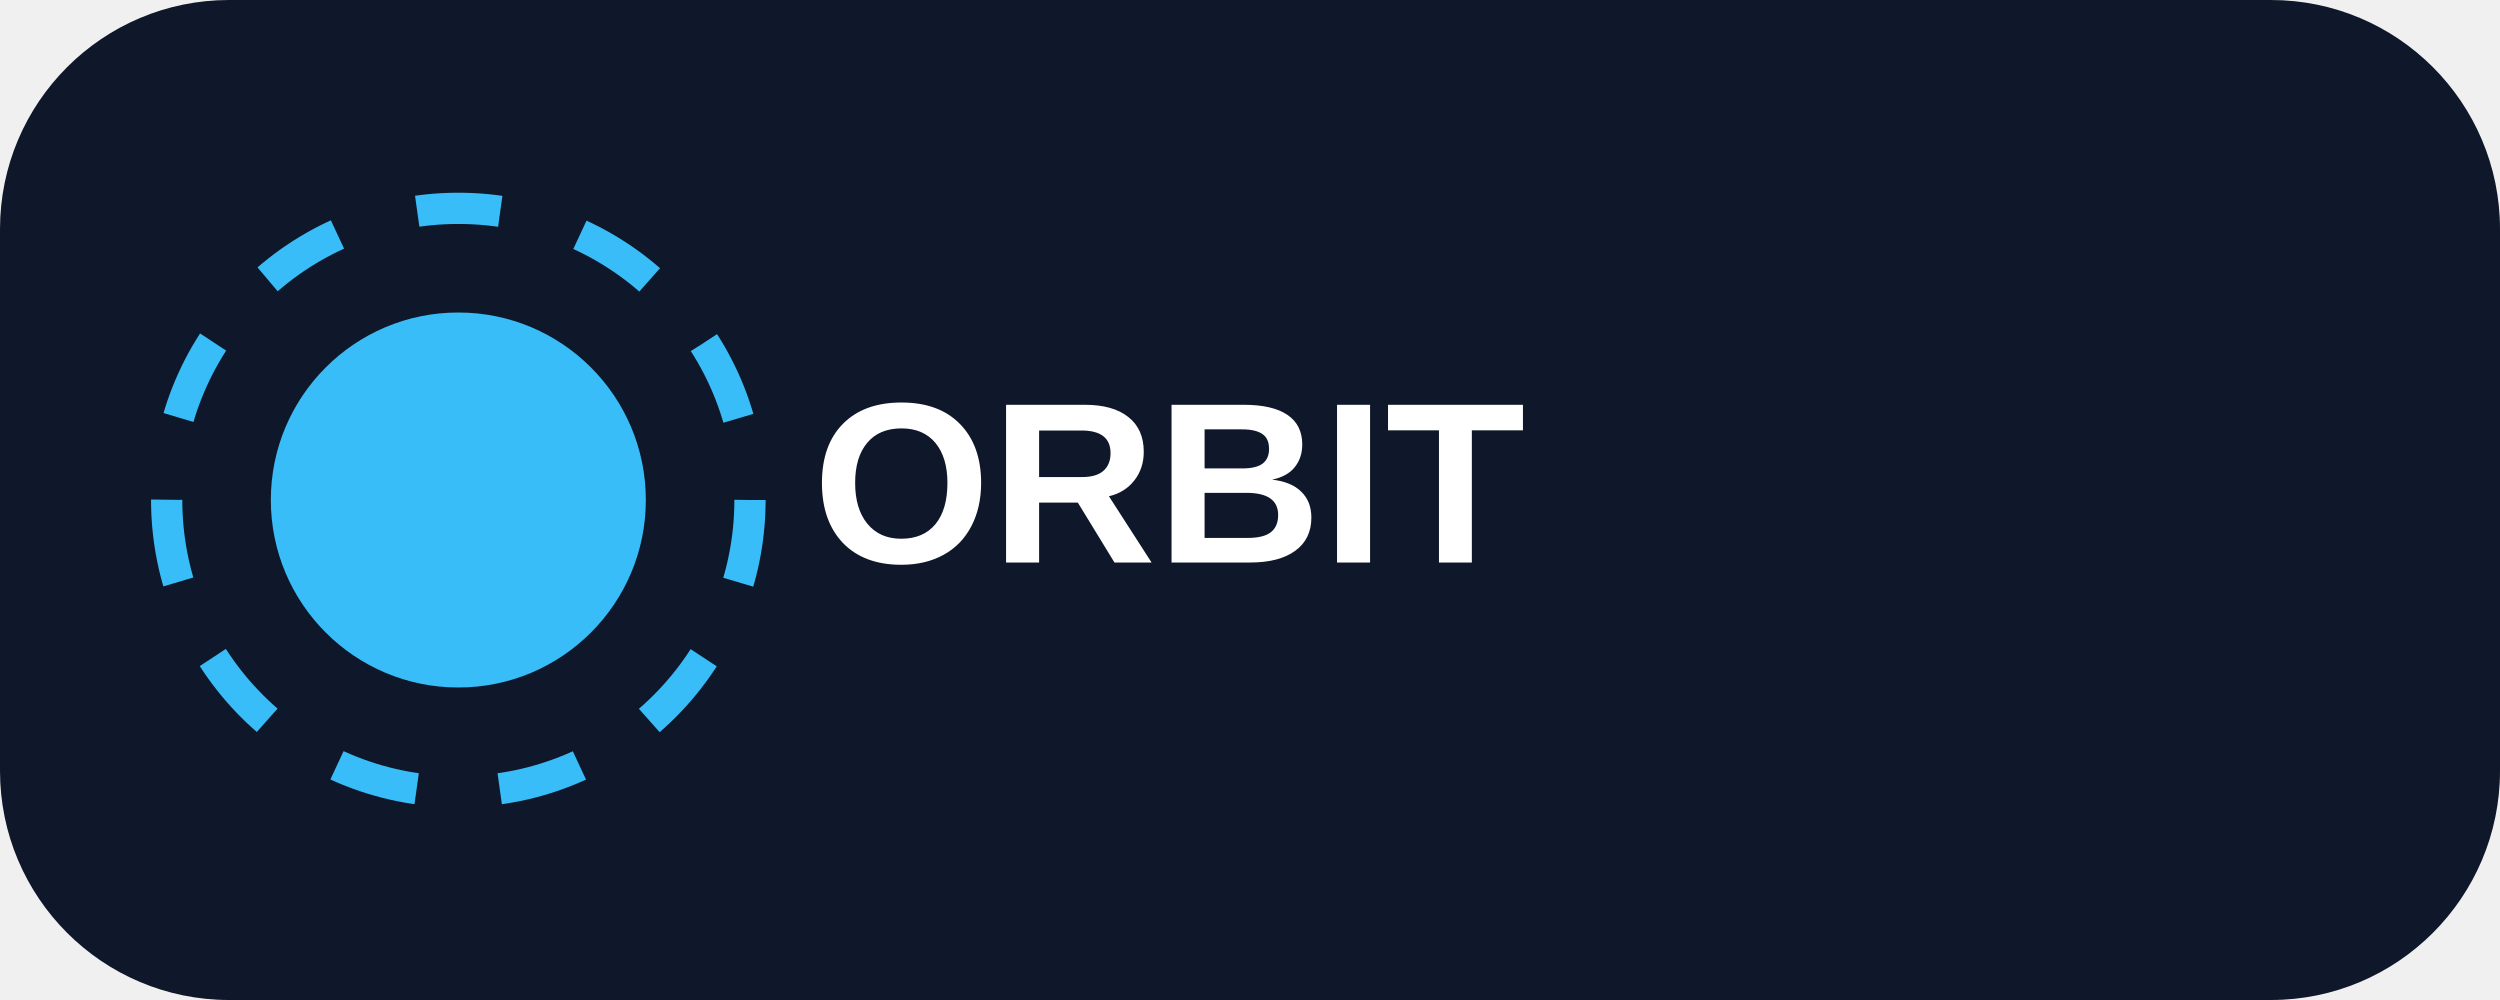
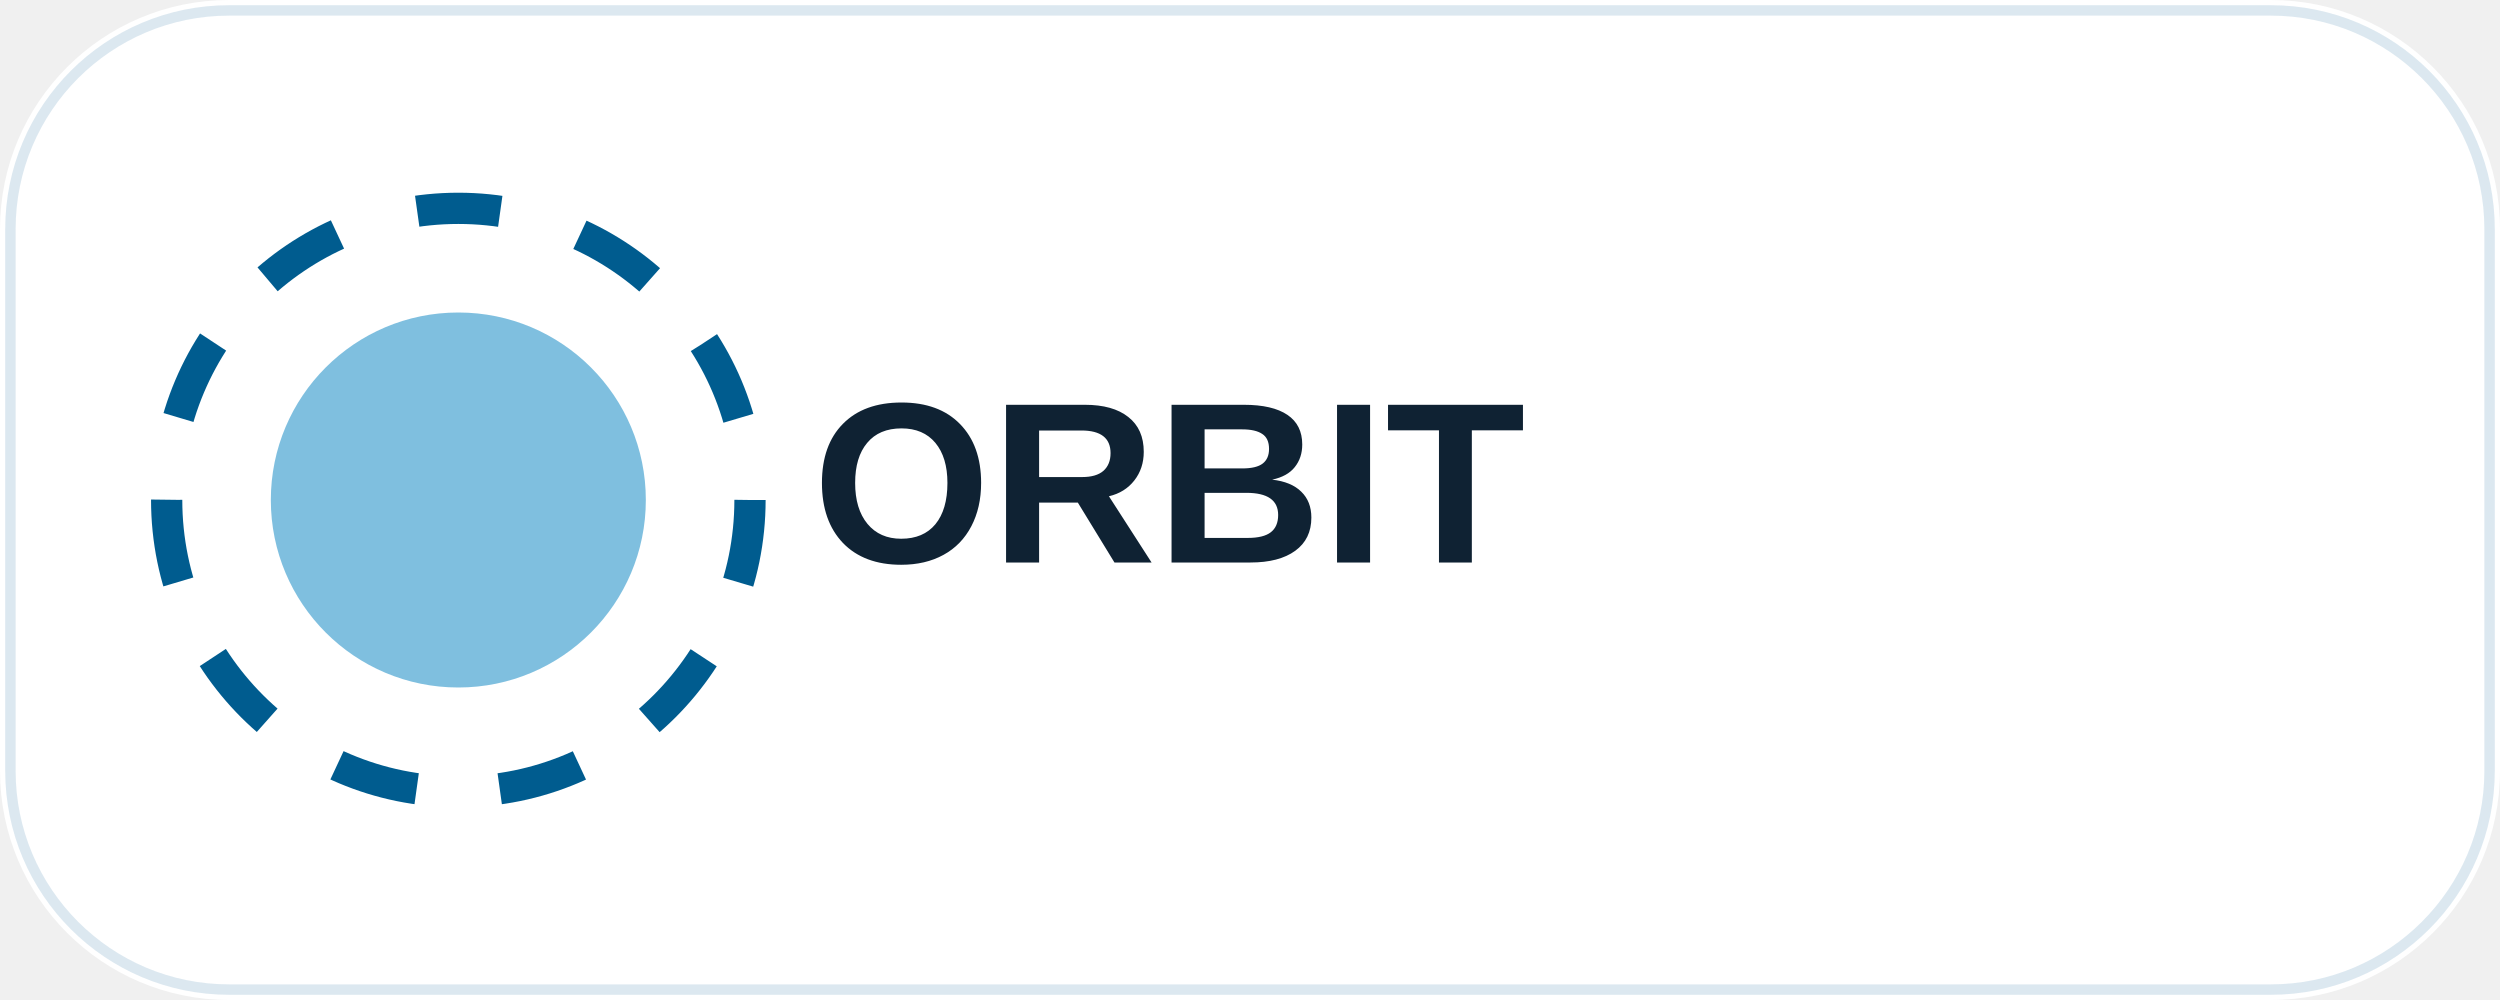
<svg xmlns="http://www.w3.org/2000/svg" width="240" height="96" viewBox="0 0 240 96" fill="none">
-   <rect width="240" height="96" rx="22" fill="#0F172A" />
-   <circle cx="44" cy="48" r="18" fill="#38BDF8" />
-   <circle cx="44" cy="48" r="28" stroke="#38BDF8" stroke-width="3" stroke-dasharray="8 8" />
-   <text x="78" y="54" fill="white" font-family="Arial, sans-serif" font-size="22" font-weight="700">ORBIT</text>
+   <rect width="240" height="96" rx="22" fill="#ffffff" />
+   <rect x="1" y="1" width="238" height="94" rx="21" stroke="#005c8f" stroke-opacity="0.14" />
+   <circle cx="44" cy="48" r="18" fill="#7fbfdf" />
+   <circle cx="44" cy="48" r="28" stroke="#005c8f" stroke-width="3" stroke-dasharray="8 8" />
+   <text x="78" y="54" fill="#0f2233" font-family="Arial, sans-serif" font-size="22" font-weight="700">ORBIT</text>
</svg>
